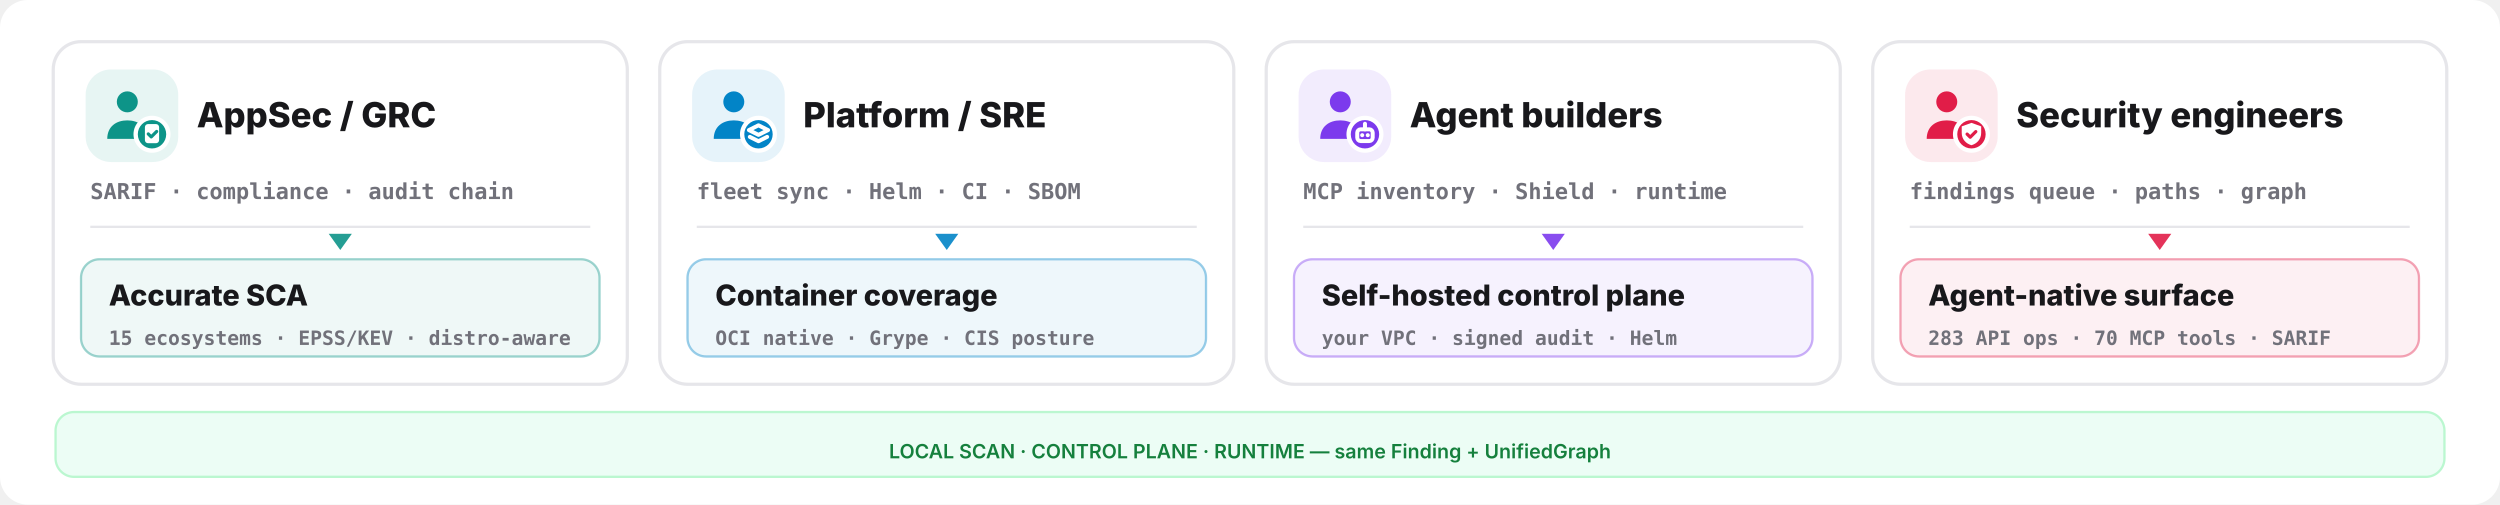
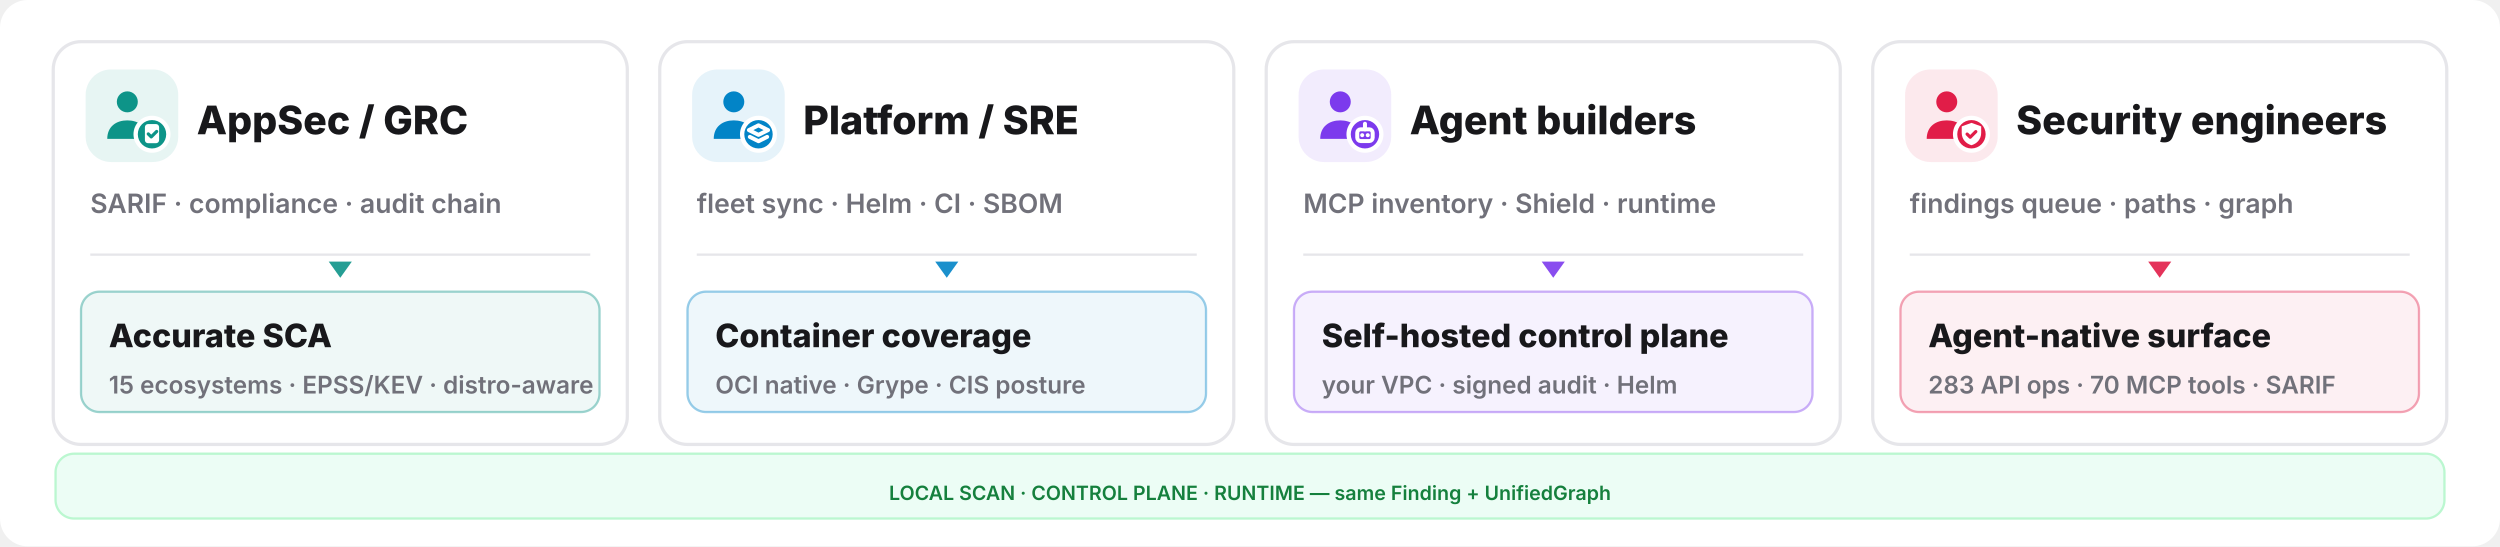
- <svg xmlns="http://www.w3.org/2000/svg" width="1080" height="218" viewBox="0 0 1080 218" fill="none">
-   <rect width="1080" height="218" rx="12" fill="#ffffff" />
-   <rect x="23" y="18" width="248" height="148" rx="12" fill="#ffffff" stroke="#e6e6ea" stroke-width="1.4" />
+ <svg xmlns="http://www.w3.org/2000/svg" width="1080" height="236" viewBox="0 0 1080 236" fill="none">
+   <rect width="1080" height="236" rx="12" fill="#ffffff" />
+   <rect x="23" y="18" width="248" height="174" rx="12" fill="#ffffff" stroke="#e6e6ea" stroke-width="1.4" />
  <rect x="37" y="30" width="40" height="40" rx="11" fill="#0d9488" opacity="0.10" />
  <g transform="translate(41,34) scale(1.333333)">
    <circle cx="10.5" cy="7.5" r="3.4" fill="#0d9488" />
    <path d="M4 19.5c0-4 2.9-6 6.5-6s6.5 2 6.5 6z" fill="#0d9488" />
    <circle cx="18.5" cy="18" r="6" fill="#ffffff" />
    <circle cx="18.5" cy="18" r="4.6" fill="#0d9488" />
    <g fill="none" stroke="#ffffff" stroke-width="1.3" stroke-linecap="round" stroke-linejoin="round">
      <rect x="16.2" y="14.7" width="4.6" height="6.2" rx="1" fill="#ffffff" stroke="none" />
      <path d="M17.3 17.9l.95.95 1.75-1.75" stroke="#0d9488" stroke-width="1.05" />
    </g>
  </g>
-   <text x="85" y="55" font-family="Inter,system-ui,sans-serif" font-size="15" font-weight="800" fill="#18181b">AppSec / GRC</text>
-   <text x="39" y="86" font-family="ui-monospace,monospace" font-size="9.5" font-weight="600" fill="#71717a">SARIF · compliance · audit chain</text>
-   <line x1="39" y1="98" x2="255" y2="98" stroke="#e6e6ea" stroke-width="1" />
-   <polygon points="147,108 142,101 152,101" fill="#0d9488" opacity="0.9" />
-   <rect x="35" y="112" width="224" height="42" rx="8" fill="#0d9488" opacity="0.07" />
-   <rect x="35" y="112" width="224" height="42" rx="8" fill="none" stroke="#0d9488" opacity="0.4" />
-   <text x="47" y="132" font-family="Inter,system-ui,sans-serif" font-size="12.5" font-weight="800" fill="#18181b">Accurate SCA</text>
-   <text x="47" y="149" font-family="ui-monospace,monospace" font-size="8.5" font-weight="600" fill="#71717a">15 ecosystems · EPSS/KEV · distro-aware</text>
-   <rect x="285" y="18" width="248" height="148" rx="12" fill="#ffffff" stroke="#e6e6ea" stroke-width="1.4" />
+   <text x="85" y="58" font-family="Inter,system-ui,sans-serif" font-size="17" font-weight="800" fill="#18181b">AppSec / GRC</text>
+   <text x="39" y="92" font-family="Inter,system-ui,sans-serif" font-size="11.5" font-weight="600" fill="#71717a">SARIF · compliance · audit chain</text>
+   <line x1="39" y1="110" x2="255" y2="110" stroke="#e6e6ea" stroke-width="1" />
+   <polygon points="147,120 142,113 152,113" fill="#0d9488" opacity="0.9" />
+   <rect x="35" y="126" width="224" height="52" rx="8" fill="#0d9488" opacity="0.07" />
+   <rect x="35" y="126" width="224" height="52" rx="8" fill="none" stroke="#0d9488" opacity="0.4" />
+   <text x="47" y="150" font-family="Inter,system-ui,sans-serif" font-size="14" font-weight="800" fill="#18181b">Accurate SCA</text>
+   <text x="47" y="170" font-family="Inter,system-ui,sans-serif" font-size="10.5" font-weight="600" fill="#71717a">15 ecosystems · EPSS/KEV · distro-aware</text>
+   <rect x="285" y="18" width="248" height="174" rx="12" fill="#ffffff" stroke="#e6e6ea" stroke-width="1.4" />
  <rect x="299" y="30" width="40" height="40" rx="11" fill="#0284c7" opacity="0.10" />
  <g transform="translate(303,34) scale(1.333333)">
    <circle cx="10.5" cy="7.5" r="3.4" fill="#0284c7" />
    <path d="M4 19.5c0-4 2.9-6 6.5-6s6.5 2 6.5 6z" fill="#0284c7" />
    <circle cx="18.5" cy="18" r="6" fill="#ffffff" />
    <circle cx="18.5" cy="18" r="4.6" fill="#0284c7" />
    <g fill="none" stroke="#ffffff" stroke-width="1.3" stroke-linecap="round" stroke-linejoin="round">
      <path d="M18.5 15.1l3.1 1.55-3.1 1.55-3.1-1.55z" />
      <path d="M15.7 18.85l2.8 1.4 2.8-1.4" />
    </g>
  </g>
-   <text x="347" y="55" font-family="Inter,system-ui,sans-serif" font-size="15" font-weight="800" fill="#18181b">Platform / SRE</text>
-   <text x="301" y="86" font-family="ui-monospace,monospace" font-size="9.5" font-weight="600" fill="#71717a">fleet sync · Helm · CI · SBOM</text>
-   <line x1="301" y1="98" x2="517" y2="98" stroke="#e6e6ea" stroke-width="1" />
-   <polygon points="409,108 404,101 414,101" fill="#0284c7" opacity="0.9" />
-   <rect x="297" y="112" width="224" height="42" rx="8" fill="#0284c7" opacity="0.07" />
-   <rect x="297" y="112" width="224" height="42" rx="8" fill="none" stroke="#0284c7" opacity="0.4" />
-   <text x="309" y="132" font-family="Inter,system-ui,sans-serif" font-size="12.5" font-weight="800" fill="#18181b">Container coverage</text>
-   <text x="309" y="149" font-family="ui-monospace,monospace" font-size="8.5" font-weight="600" fill="#71717a">OCI native · Grype · CIS posture</text>
-   <rect x="547" y="18" width="248" height="148" rx="12" fill="#ffffff" stroke="#e6e6ea" stroke-width="1.4" />
+   <text x="347" y="58" font-family="Inter,system-ui,sans-serif" font-size="17" font-weight="800" fill="#18181b">Platform / SRE</text>
+   <text x="301" y="92" font-family="Inter,system-ui,sans-serif" font-size="11.5" font-weight="600" fill="#71717a">fleet sync · Helm · CI · SBOM</text>
+   <line x1="301" y1="110" x2="517" y2="110" stroke="#e6e6ea" stroke-width="1" />
+   <polygon points="409,120 404,113 414,113" fill="#0284c7" opacity="0.9" />
+   <rect x="297" y="126" width="224" height="52" rx="8" fill="#0284c7" opacity="0.07" />
+   <rect x="297" y="126" width="224" height="52" rx="8" fill="none" stroke="#0284c7" opacity="0.4" />
+   <text x="309" y="150" font-family="Inter,system-ui,sans-serif" font-size="14" font-weight="800" fill="#18181b">Container coverage</text>
+   <text x="309" y="170" font-family="Inter,system-ui,sans-serif" font-size="10.5" font-weight="600" fill="#71717a">OCI native · Grype · CIS posture</text>
+   <rect x="547" y="18" width="248" height="174" rx="12" fill="#ffffff" stroke="#e6e6ea" stroke-width="1.4" />
  <rect x="561" y="30" width="40" height="40" rx="11" fill="#7c3aed" opacity="0.10" />
  <g transform="translate(565,34) scale(1.333333)">
    <circle cx="10.5" cy="7.5" r="3.4" fill="#7c3aed" />
    <path d="M4 19.5c0-4 2.9-6 6.5-6s6.5 2 6.5 6z" fill="#7c3aed" />
    <circle cx="18.5" cy="18" r="6" fill="#ffffff" />
    <circle cx="18.5" cy="18" r="4.6" fill="#7c3aed" />
    <g fill="none" stroke="#ffffff" stroke-width="1.3" stroke-linecap="round" stroke-linejoin="round">
      <rect x="16" y="16.4" width="5" height="3.8" rx="1.1" />
      <path d="M17.6 18.3h.01 M19.4 18.3h.01 M18.5 14.6v1.8" />
    </g>
  </g>
-   <text x="609" y="55" font-family="Inter,system-ui,sans-serif" font-size="15" font-weight="800" fill="#18181b">Agent builders</text>
-   <text x="563" y="86" font-family="ui-monospace,monospace" font-size="9.5" font-weight="600" fill="#71717a">MCP inventory · Shield · runtime</text>
-   <line x1="563" y1="98" x2="779" y2="98" stroke="#e6e6ea" stroke-width="1" />
-   <polygon points="671,108 666,101 676,101" fill="#7c3aed" opacity="0.9" />
-   <rect x="559" y="112" width="224" height="42" rx="8" fill="#7c3aed" opacity="0.07" />
-   <rect x="559" y="112" width="224" height="42" rx="8" fill="none" stroke="#7c3aed" opacity="0.4" />
-   <text x="571" y="132" font-family="Inter,system-ui,sans-serif" font-size="12.5" font-weight="800" fill="#18181b">Self-hosted control plane</text>
-   <text x="571" y="149" font-family="ui-monospace,monospace" font-size="8.5" font-weight="600" fill="#71717a">your VPC · signed audit · Helm</text>
-   <rect x="809" y="18" width="248" height="148" rx="12" fill="#ffffff" stroke="#e6e6ea" stroke-width="1.4" />
+   <text x="609" y="58" font-family="Inter,system-ui,sans-serif" font-size="17" font-weight="800" fill="#18181b">Agent builders</text>
+   <text x="563" y="92" font-family="Inter,system-ui,sans-serif" font-size="11.5" font-weight="600" fill="#71717a">MCP inventory · Shield · runtime</text>
+   <line x1="563" y1="110" x2="779" y2="110" stroke="#e6e6ea" stroke-width="1" />
+   <polygon points="671,120 666,113 676,113" fill="#7c3aed" opacity="0.9" />
+   <rect x="559" y="126" width="224" height="52" rx="8" fill="#7c3aed" opacity="0.07" />
+   <rect x="559" y="126" width="224" height="52" rx="8" fill="none" stroke="#7c3aed" opacity="0.4" />
+   <text x="571" y="150" font-family="Inter,system-ui,sans-serif" font-size="14" font-weight="800" fill="#18181b">Self-hosted control plane</text>
+   <text x="571" y="170" font-family="Inter,system-ui,sans-serif" font-size="10.5" font-weight="600" fill="#71717a">your VPC · signed audit · Helm</text>
+   <rect x="809" y="18" width="248" height="174" rx="12" fill="#ffffff" stroke="#e6e6ea" stroke-width="1.4" />
  <rect x="823" y="30" width="40" height="40" rx="11" fill="#e11d48" opacity="0.10" />
  <g transform="translate(827,34) scale(1.333333)">
    <circle cx="10.5" cy="7.5" r="3.4" fill="#e11d48" />
    <path d="M4 19.5c0-4 2.9-6 6.5-6s6.5 2 6.5 6z" fill="#e11d48" />
    <circle cx="18.5" cy="18" r="6" fill="#ffffff" />
    <circle cx="18.5" cy="18" r="4.6" fill="#e11d48" />
    <g fill="none" stroke="#ffffff" stroke-width="1.3" stroke-linecap="round" stroke-linejoin="round">
      <path d="M18.5 14.3l3.15 1.15v2.1c0 2.1-1.4 3.5-3.15 4-1.75-.5-3.15-1.9-3.15-4v-2.1z" fill="#ffffff" stroke="none" />
      <path d="M17.1 17.95l1 1 1.8-1.8" stroke="#e11d48" stroke-width="1.05" />
    </g>
  </g>
-   <text x="871" y="55" font-family="Inter,system-ui,sans-serif" font-size="15" font-weight="800" fill="#18181b">Security engineers</text>
-   <text x="825" y="86" font-family="ui-monospace,monospace" font-size="9.5" font-weight="600" fill="#71717a">findings queue · paths · graph</text>
-   <line x1="825" y1="98" x2="1041" y2="98" stroke="#e6e6ea" stroke-width="1" />
-   <polygon points="933,108 928,101 938,101" fill="#e11d48" opacity="0.9" />
-   <rect x="821" y="112" width="224" height="42" rx="8" fill="#e11d48" opacity="0.07" />
-   <rect x="821" y="112" width="224" height="42" rx="8" fill="none" stroke="#e11d48" opacity="0.4" />
-   <text x="833" y="132" font-family="Inter,system-ui,sans-serif" font-size="12.5" font-weight="800" fill="#18181b">Agent-native surface</text>
-   <text x="833" y="149" font-family="ui-monospace,monospace" font-size="8.5" font-weight="600" fill="#71717a">283 API ops · 70 MCP tools · SARIF</text>
-   <rect x="24" y="178" width="1032" height="28" rx="8" fill="#ecfdf5" stroke="#bbf7d0" />
-   <text x="540" y="198" text-anchor="middle" font-family="Inter,system-ui,sans-serif" font-size="8.5" font-weight="600" fill="#15803d">LOCAL SCAN · CONTROL PLANE · RUNTIME — same Finding + UnifiedGraph</text>
+   <text x="871" y="58" font-family="Inter,system-ui,sans-serif" font-size="17" font-weight="800" fill="#18181b">Security engineers</text>
+   <text x="825" y="92" font-family="Inter,system-ui,sans-serif" font-size="11.5" font-weight="600" fill="#71717a">findings queue · paths · graph</text>
+   <line x1="825" y1="110" x2="1041" y2="110" stroke="#e6e6ea" stroke-width="1" />
+   <polygon points="933,120 928,113 938,113" fill="#e11d48" opacity="0.9" />
+   <rect x="821" y="126" width="224" height="52" rx="8" fill="#e11d48" opacity="0.07" />
+   <rect x="821" y="126" width="224" height="52" rx="8" fill="none" stroke="#e11d48" opacity="0.4" />
+   <text x="833" y="150" font-family="Inter,system-ui,sans-serif" font-size="14" font-weight="800" fill="#18181b">Agent-native surface</text>
+   <text x="833" y="170" font-family="Inter,system-ui,sans-serif" font-size="10.5" font-weight="600" fill="#71717a">283 API ops · 70 MCP tools · SARIF</text>
+   <rect x="24" y="196" width="1032" height="28" rx="8" fill="#ecfdf5" stroke="#bbf7d0" />
+   <text x="540" y="216" text-anchor="middle" font-family="Inter,system-ui,sans-serif" font-size="8.5" font-weight="600" fill="#15803d">LOCAL SCAN · CONTROL PLANE · RUNTIME — same Finding + UnifiedGraph</text>
</svg>
